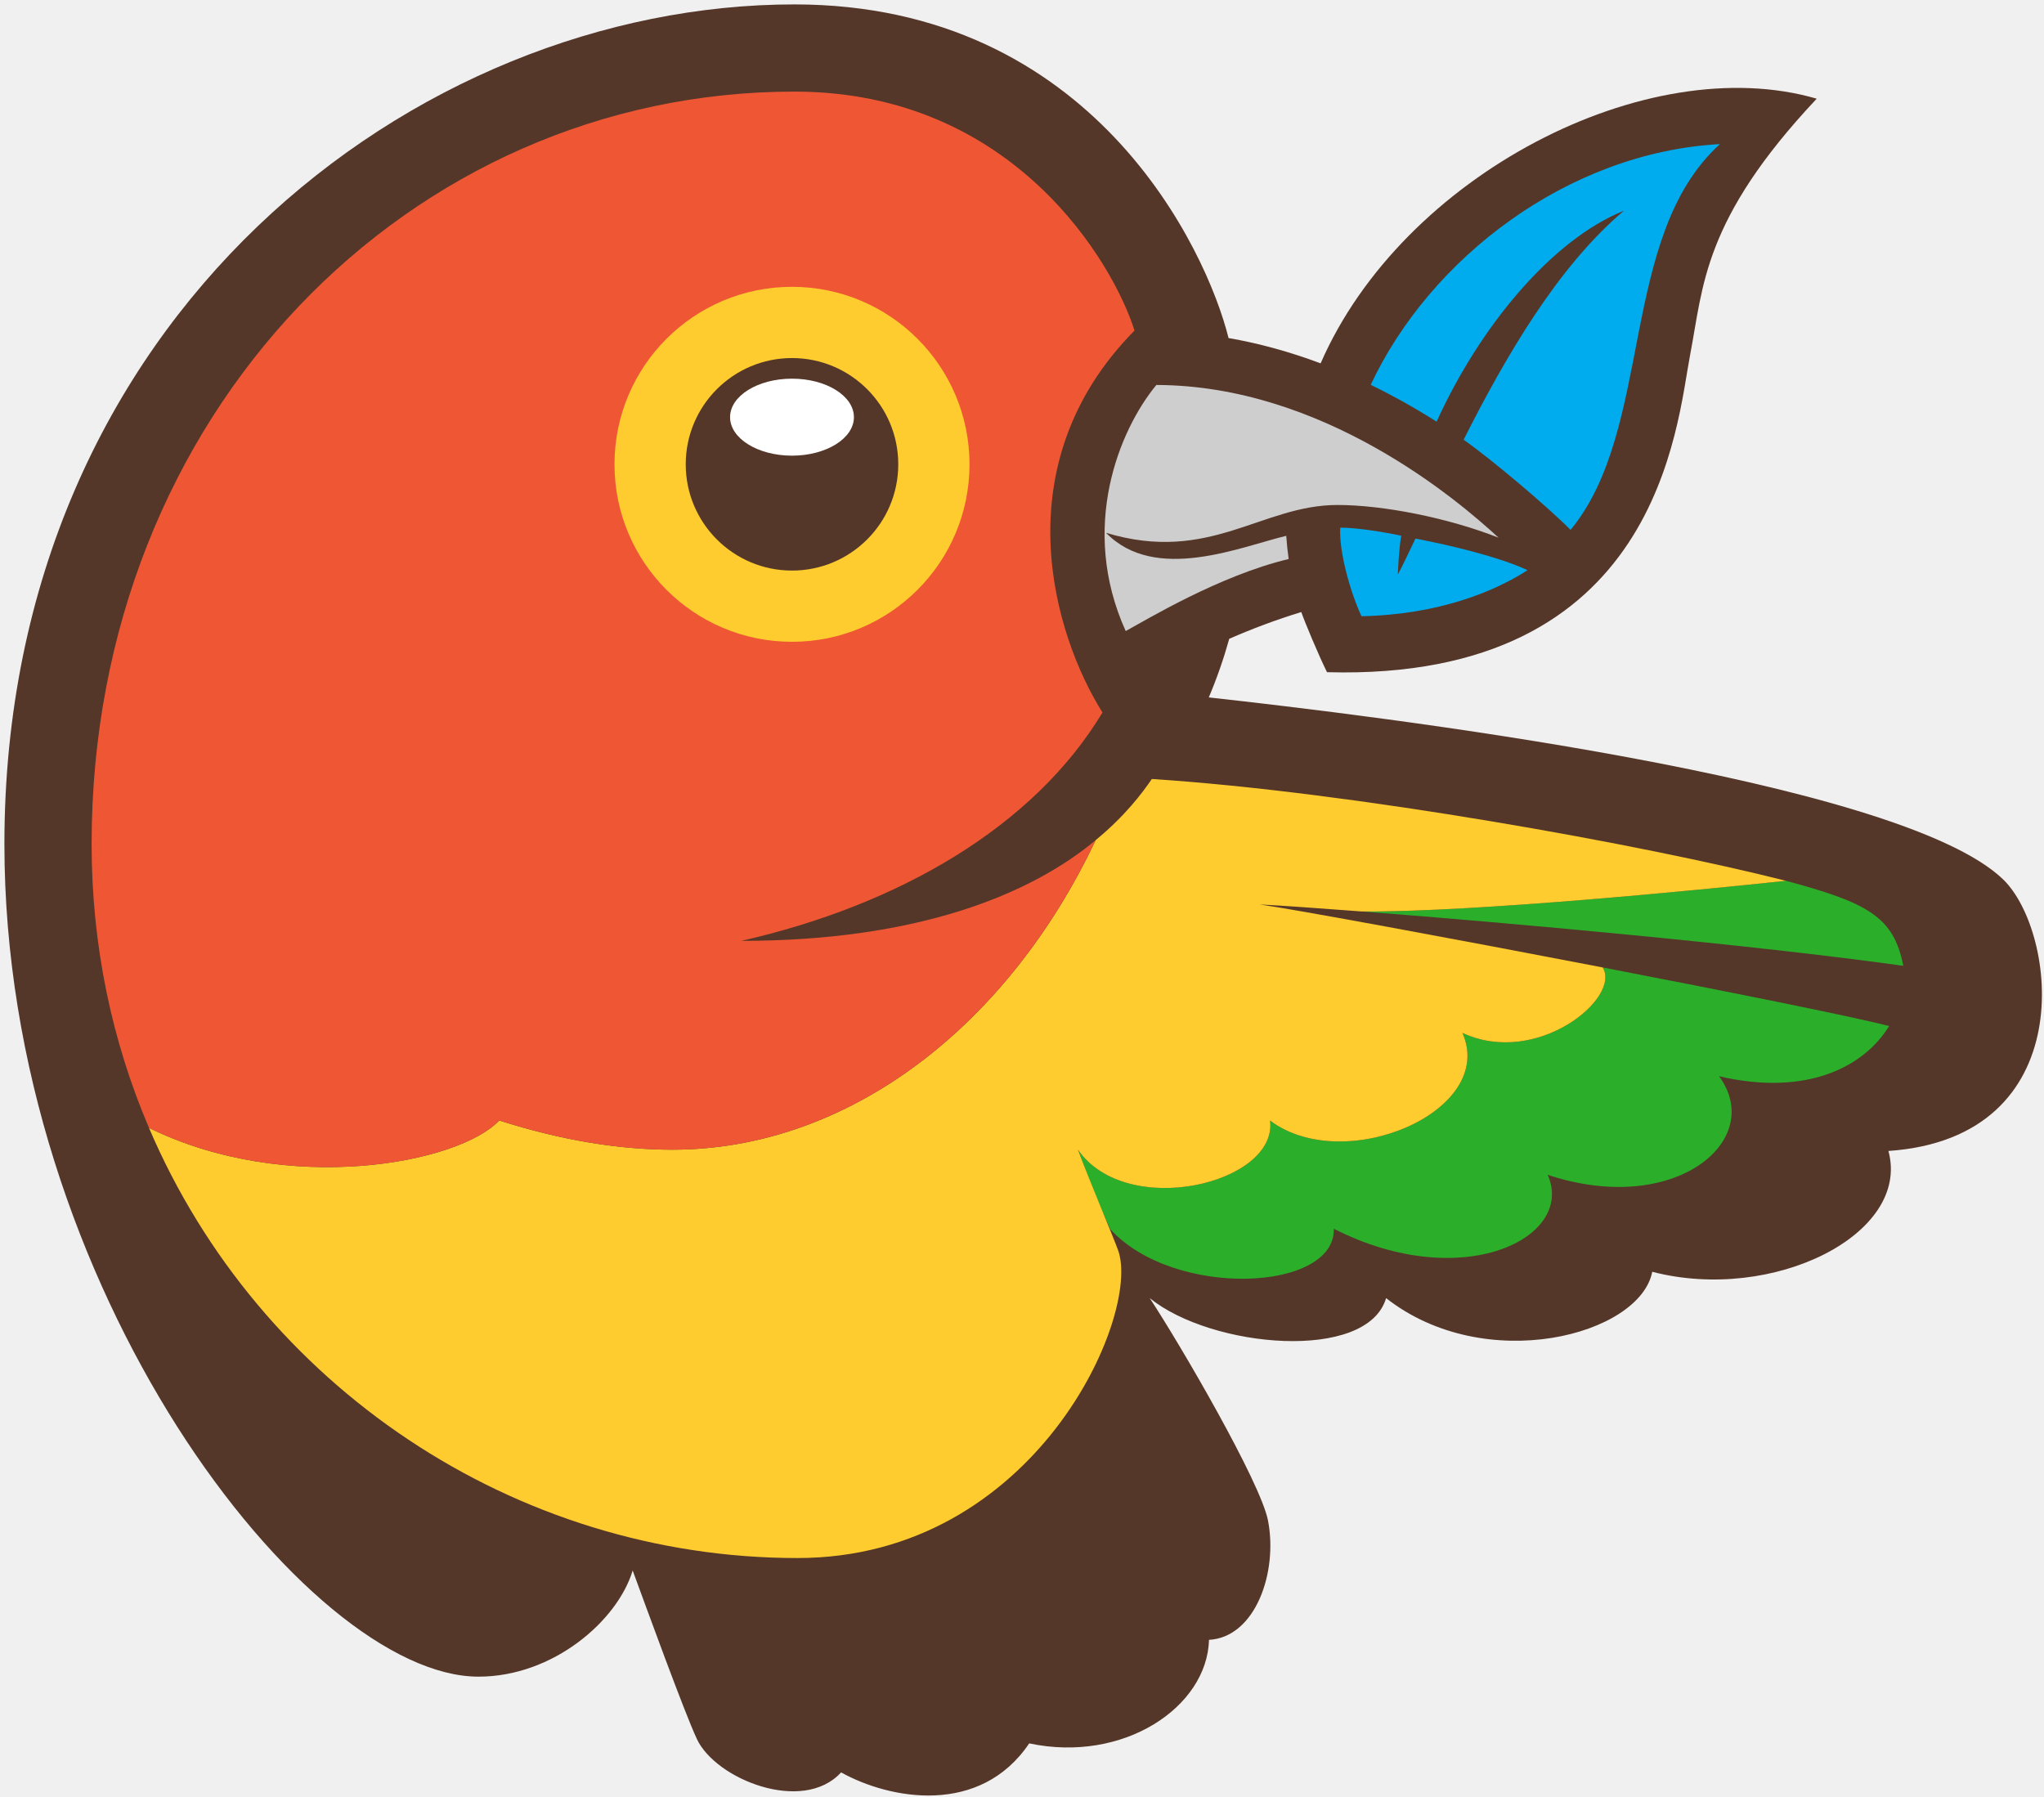
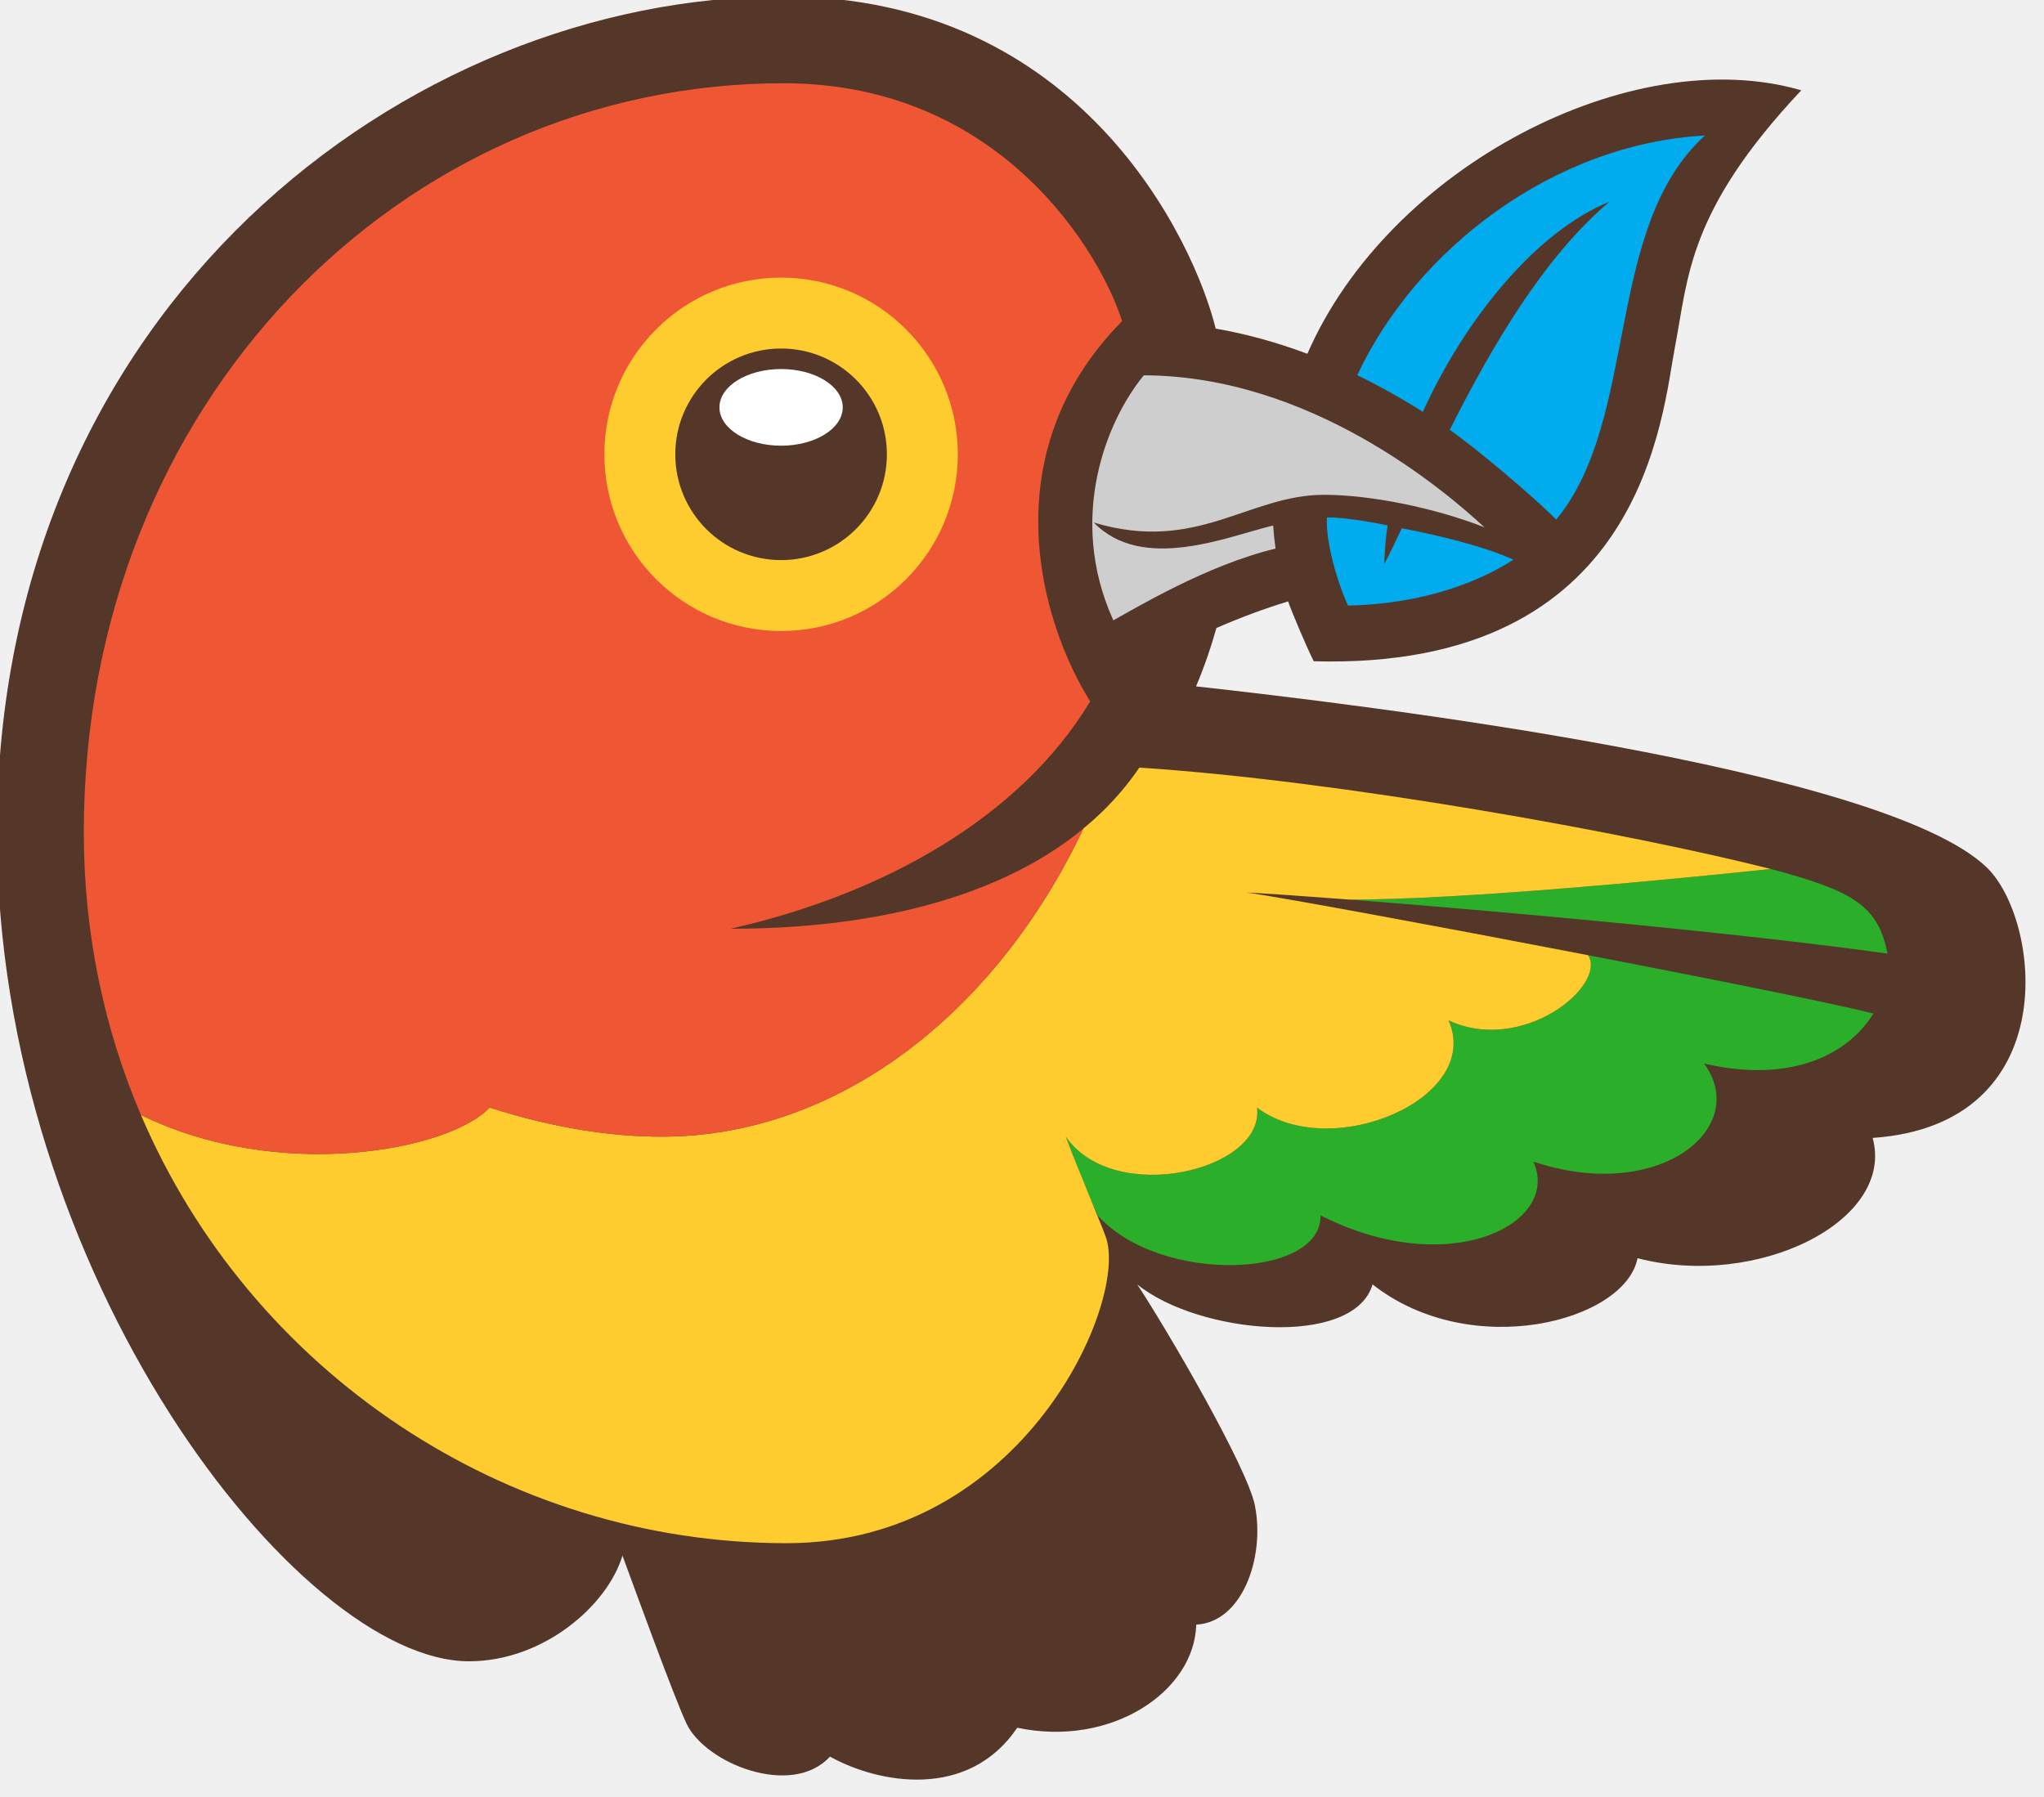
- <svg xmlns="http://www.w3.org/2000/svg" width="256px" height="225px" viewBox="0 0 256 225" version="1.1" preserveAspectRatio="xMidYMid">
+ <svg xmlns="http://www.w3.org/2000/svg" height="225px" preserveAspectRatio="xMidYMid" version="1.1" viewBox="1 1 257 226" width="256px">
  <g>
    <path d="M250.863,110.127 C237.737,97.516 172.105,89.642 151.395,87.351 C152.398,84.982 153.252,82.531 153.958,80.008 C156.781,78.772 159.828,77.622 162.979,76.661 C163.363,77.794 165.172,82.134 166.202,84.193 C207.846,85.342 209.984,53.246 211.678,44.454 C213.334,35.856 213.25,27.549 227.534,12.362 C206.253,6.161 175.65,21.974 165.4,45.51 C161.548,44.066 157.687,43 153.869,42.341 C151.132,31.303 136.883,0.552 99.492,0.552 C52.15,0.552 0.552,39.608 0.552,105.722 C0.552,161.297 38.495,210.002 59.933,210.002 C69.295,210.002 77.348,202.991 79.239,196.706 C80.824,201.015 85.688,214.411 87.285,217.821 C89.646,222.864 100.564,227.228 105.342,221.994 C111.485,225.407 122.758,227.463 128.902,218.361 C140.733,220.864 151.193,213.809 151.422,205.39 C157.228,205.08 160.076,196.928 158.808,190.436 C157.873,185.656 147.89,168.506 143.996,162.586 C151.704,168.856 171.23,170.631 173.602,162.59 C186.03,172.345 205.399,167.225 206.935,159.291 C222.037,163.215 239.358,154.597 236.514,144.159 C260.775,142.482 257.67,116.669 250.863,110.127 L250.863,110.127 Z" fill="#543729" />
    <path d="M183.311,55.076 C188.537,44.708 195.103,33.388 203.396,26.385 C194.268,30.063 185.256,41.061 179.927,52.815 C177.211,51.089 174.454,49.549 171.673,48.202 C179.106,32.336 196.378,19.085 215.414,18.05 C202.664,29.613 207.19,53.646 196.707,66.369 C193.707,63.356 186.819,57.542 183.311,55.076 L183.311,55.076 Z M175.07,71.958 C175.075,71.561 175.224,68.501 175.502,67.104 C174.771,66.932 170.227,66.043 167.858,66.099 C167.686,69.074 169.108,74.136 170.515,77.183 C180.2,76.98 187.196,74.08 191.314,71.414 C187.808,69.779 181.826,68.327 177.278,67.458 C176.77,68.508 175.521,71.183 175.07,71.958 L175.07,71.958 Z" fill="#00ACEE" />
    <path d="M139.08,153.981 L139.09,154.027 C137.863,151.385 136.559,148.177 135.002,143.982 C141.064,152.807 160.065,148.255 159.068,140.348 C168.368,147.346 187.511,139.182 183.159,129.37 C192.475,133.711 203.108,124.977 200.723,121.171 C216.606,124.234 231.826,127.288 236.604,128.51 C233.43,133.686 226.201,137.34 215.305,134.801 C221.193,142.822 209.761,152.444 193.838,147.144 C197.343,155.018 183.166,162.108 167.053,153.9 C167.258,161.778 147.064,162.685 139.08,153.981 L139.08,153.981 Z M170.586,114.164 C189.02,115.58 219.504,118.328 238.376,120.969 C237.184,114.828 233.927,113.073 223.682,110.321 C212.664,111.496 184.71,114.242 170.586,114.164 L170.586,114.164 Z" fill="#2BAF2B" />
    <path d="M159.068,140.348 C168.368,147.346 187.511,139.182 183.159,129.37 C192.475,133.711 203.108,124.977 200.723,121.171 C181.946,117.551 162.242,113.917 157.773,113.282 C160.484,113.426 164.978,113.734 170.586,114.165 C184.71,114.243 212.664,111.497 223.682,110.322 C205.842,105.798 169.417,99.197 144.262,97.57 C143.096,99.274 140.953,102.163 137.22,105.234 C126.215,128.52 106.274,143.999 84.21,143.999 C77.78,143.999 70.586,142.914 62.523,140.337 C57.495,145.724 36.055,149.806 18.659,141.267 C32.458,173.577 64.458,195.145 99.879,195.145 C129.711,195.145 142.939,164.682 140.044,156.622 C139.342,154.665 136.558,148.177 135.001,143.983 C141.064,152.807 160.064,148.255 159.068,140.348 L159.068,140.348 Z" fill="#FFCC2F" />
    <path d="M140.989,79.039 C143.623,77.606 152.726,72.089 161.399,70.015 C161.262,69.055 161.159,68.086 161.095,67.112 C155.405,68.474 144.676,73.073 138.529,66.736 C151.499,70.65 157.975,63.249 167.508,63.249 C173.189,63.249 181.295,64.835 187.684,67.344 C182.545,62.596 165.692,48.268 144.826,48.218 C140.167,53.866 135.132,66.101 140.989,79.039 L140.989,79.039 Z" fill="#CECECE" />
    <path d="M62.523,140.337 C70.586,142.914 77.78,143.999 84.21,143.999 C106.274,143.999 126.214,128.52 137.22,105.234 C129.08,112.029 114.933,117.843 92.839,117.843 C112.519,113.38 129.46,103.574 138.078,89.239 C132.02,79.597 125.449,58.266 142.088,41.403 C139.529,33.18 127.071,11.473 99.492,11.473 C51.362,11.473 11.474,51.747 11.474,105.721 C11.474,118.498 14.053,130.481 18.66,141.267 C36.055,149.806 57.495,145.724 62.523,140.337 L62.523,140.337 Z" fill="#EF5734" />
    <path d="M76.963,58.156 C76.963,70.433 86.916,80.386 99.193,80.386 C111.471,80.386 121.425,70.433 121.425,58.156 C121.425,45.878 111.471,35.925 99.193,35.925 C86.916,35.925 76.963,45.878 76.963,58.156 L76.963,58.156 Z" fill="#FFCC2F" />
    <path d="M85.884,58.156 C85.884,65.506 91.843,71.465 99.193,71.465 C106.544,71.465 112.503,65.506 112.503,58.156 C112.503,50.805 106.545,44.846 99.193,44.846 C91.843,44.846 85.884,50.805 85.884,58.156 L85.884,58.156 Z" fill="#543729" />
    <ellipse fill="#FFFFFF" cx="99.193" cy="52.25" rx="7.756" ry="4.822" />
  </g>
</svg>
